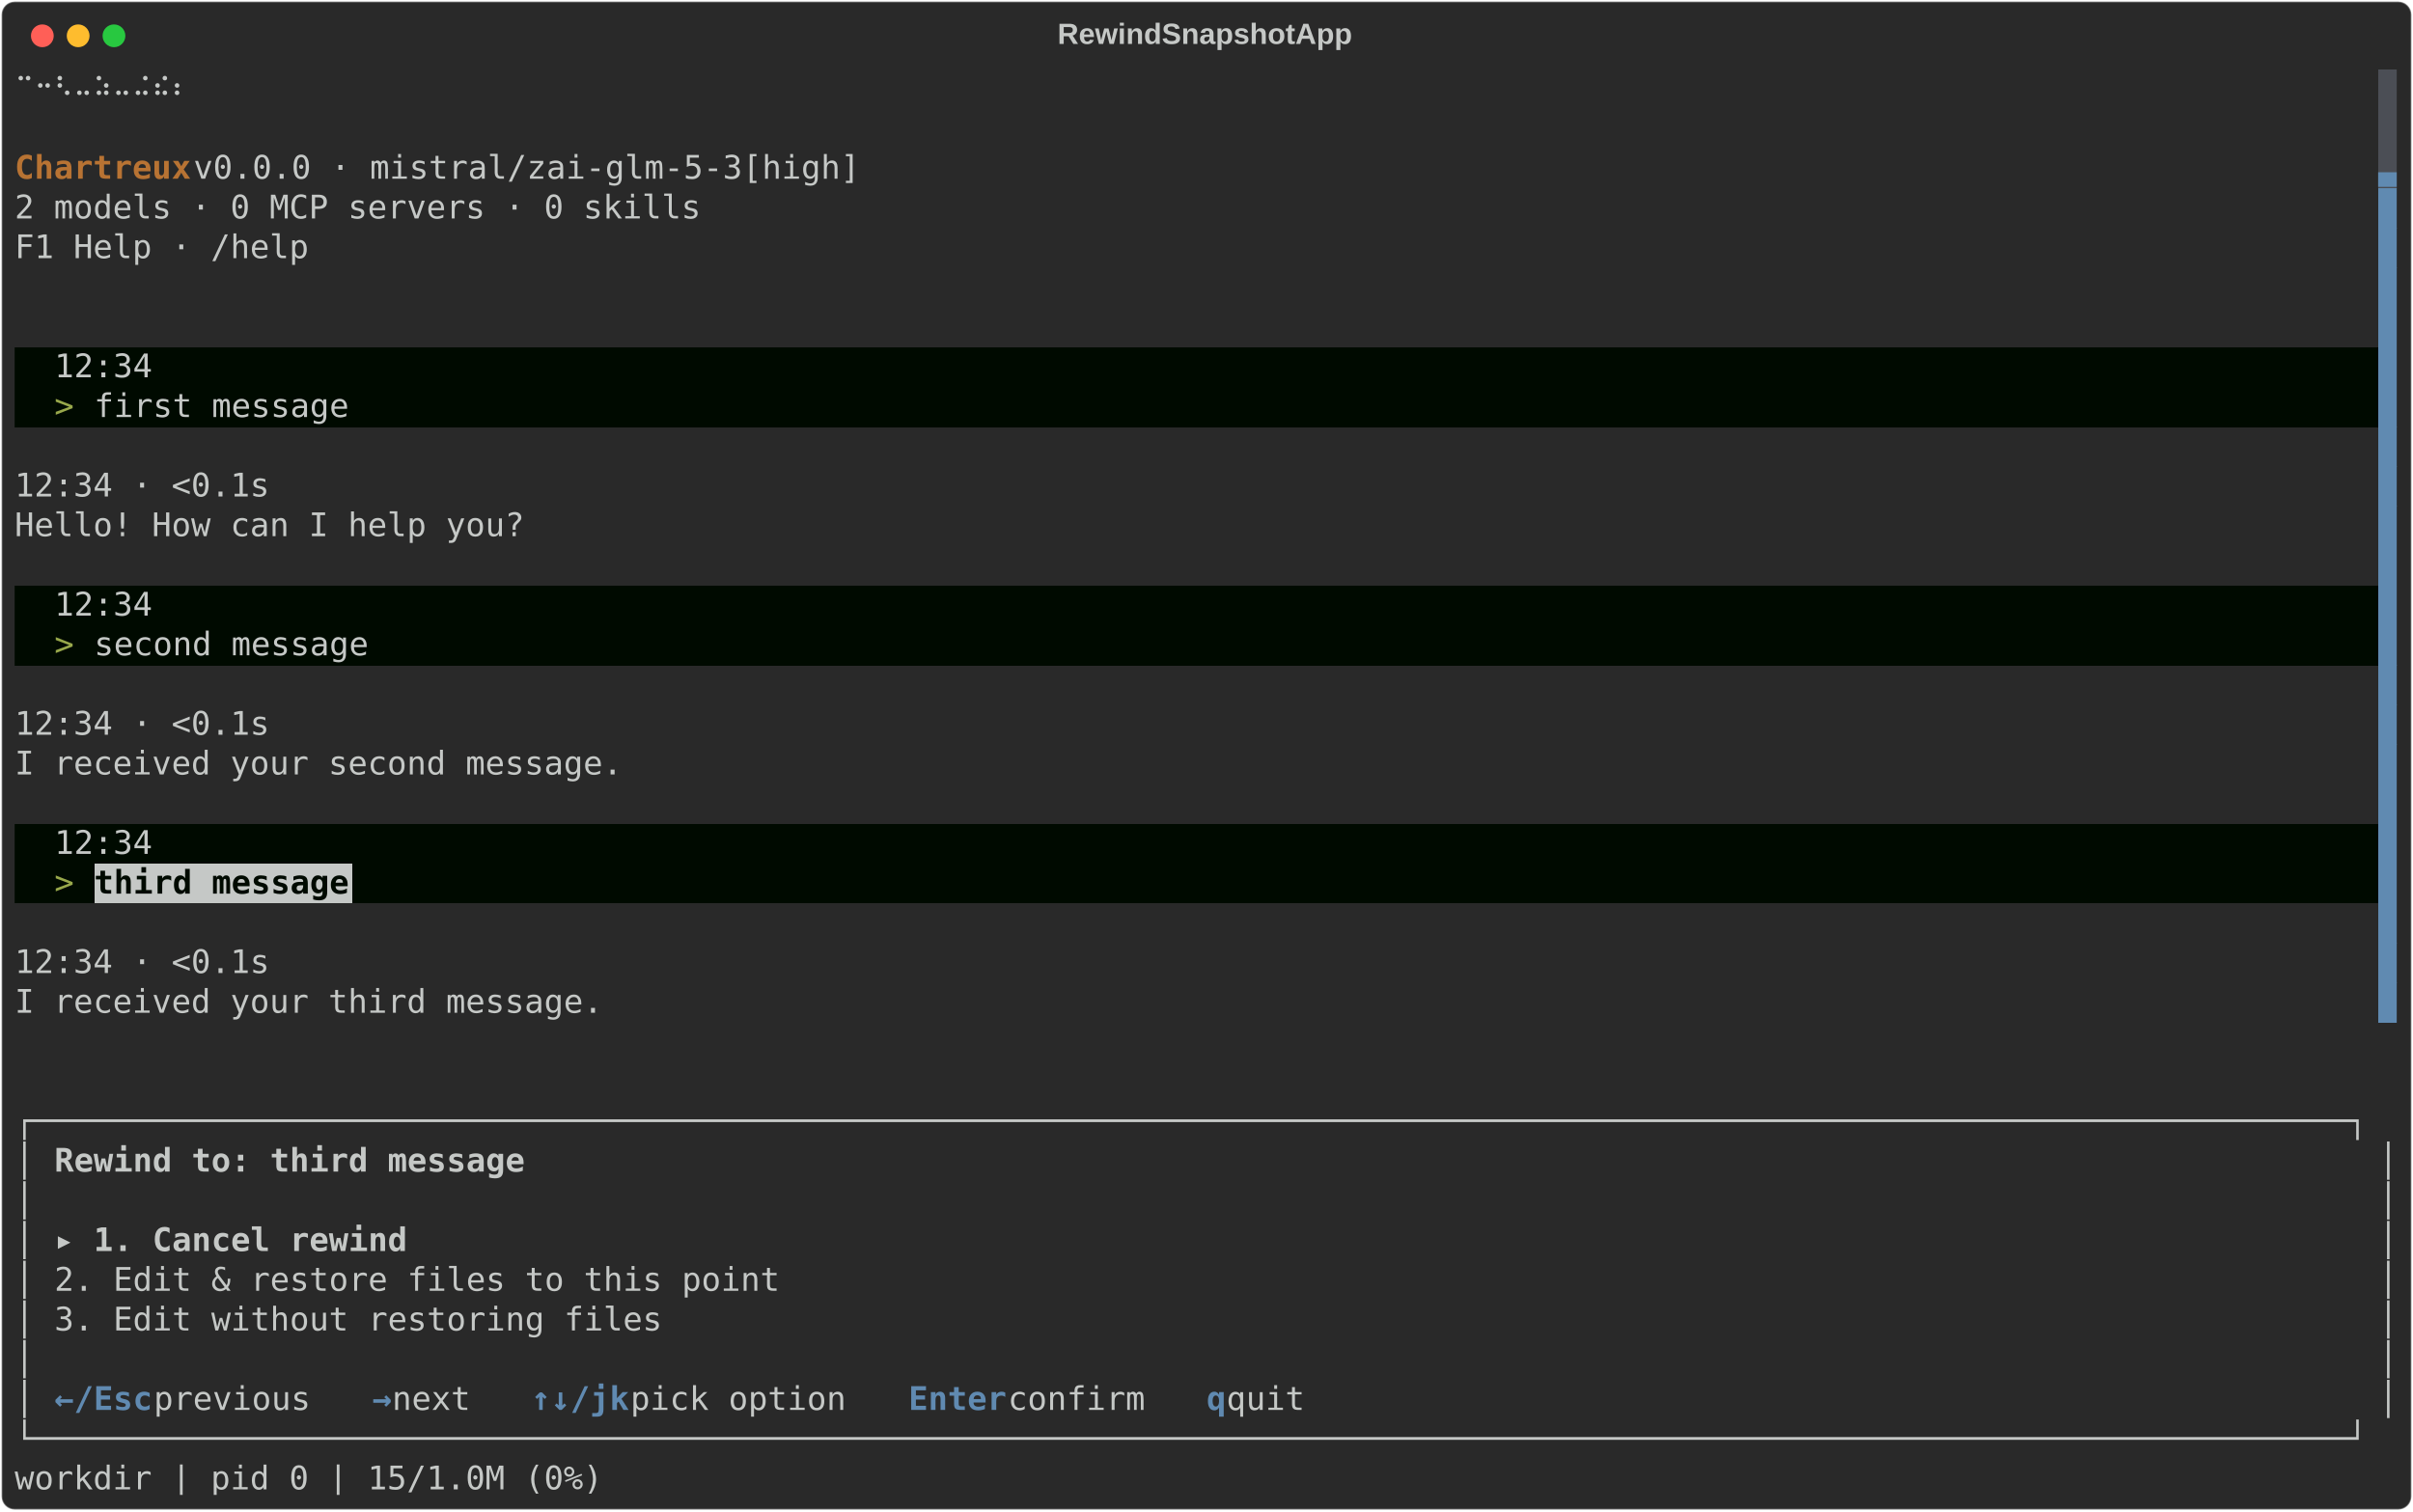
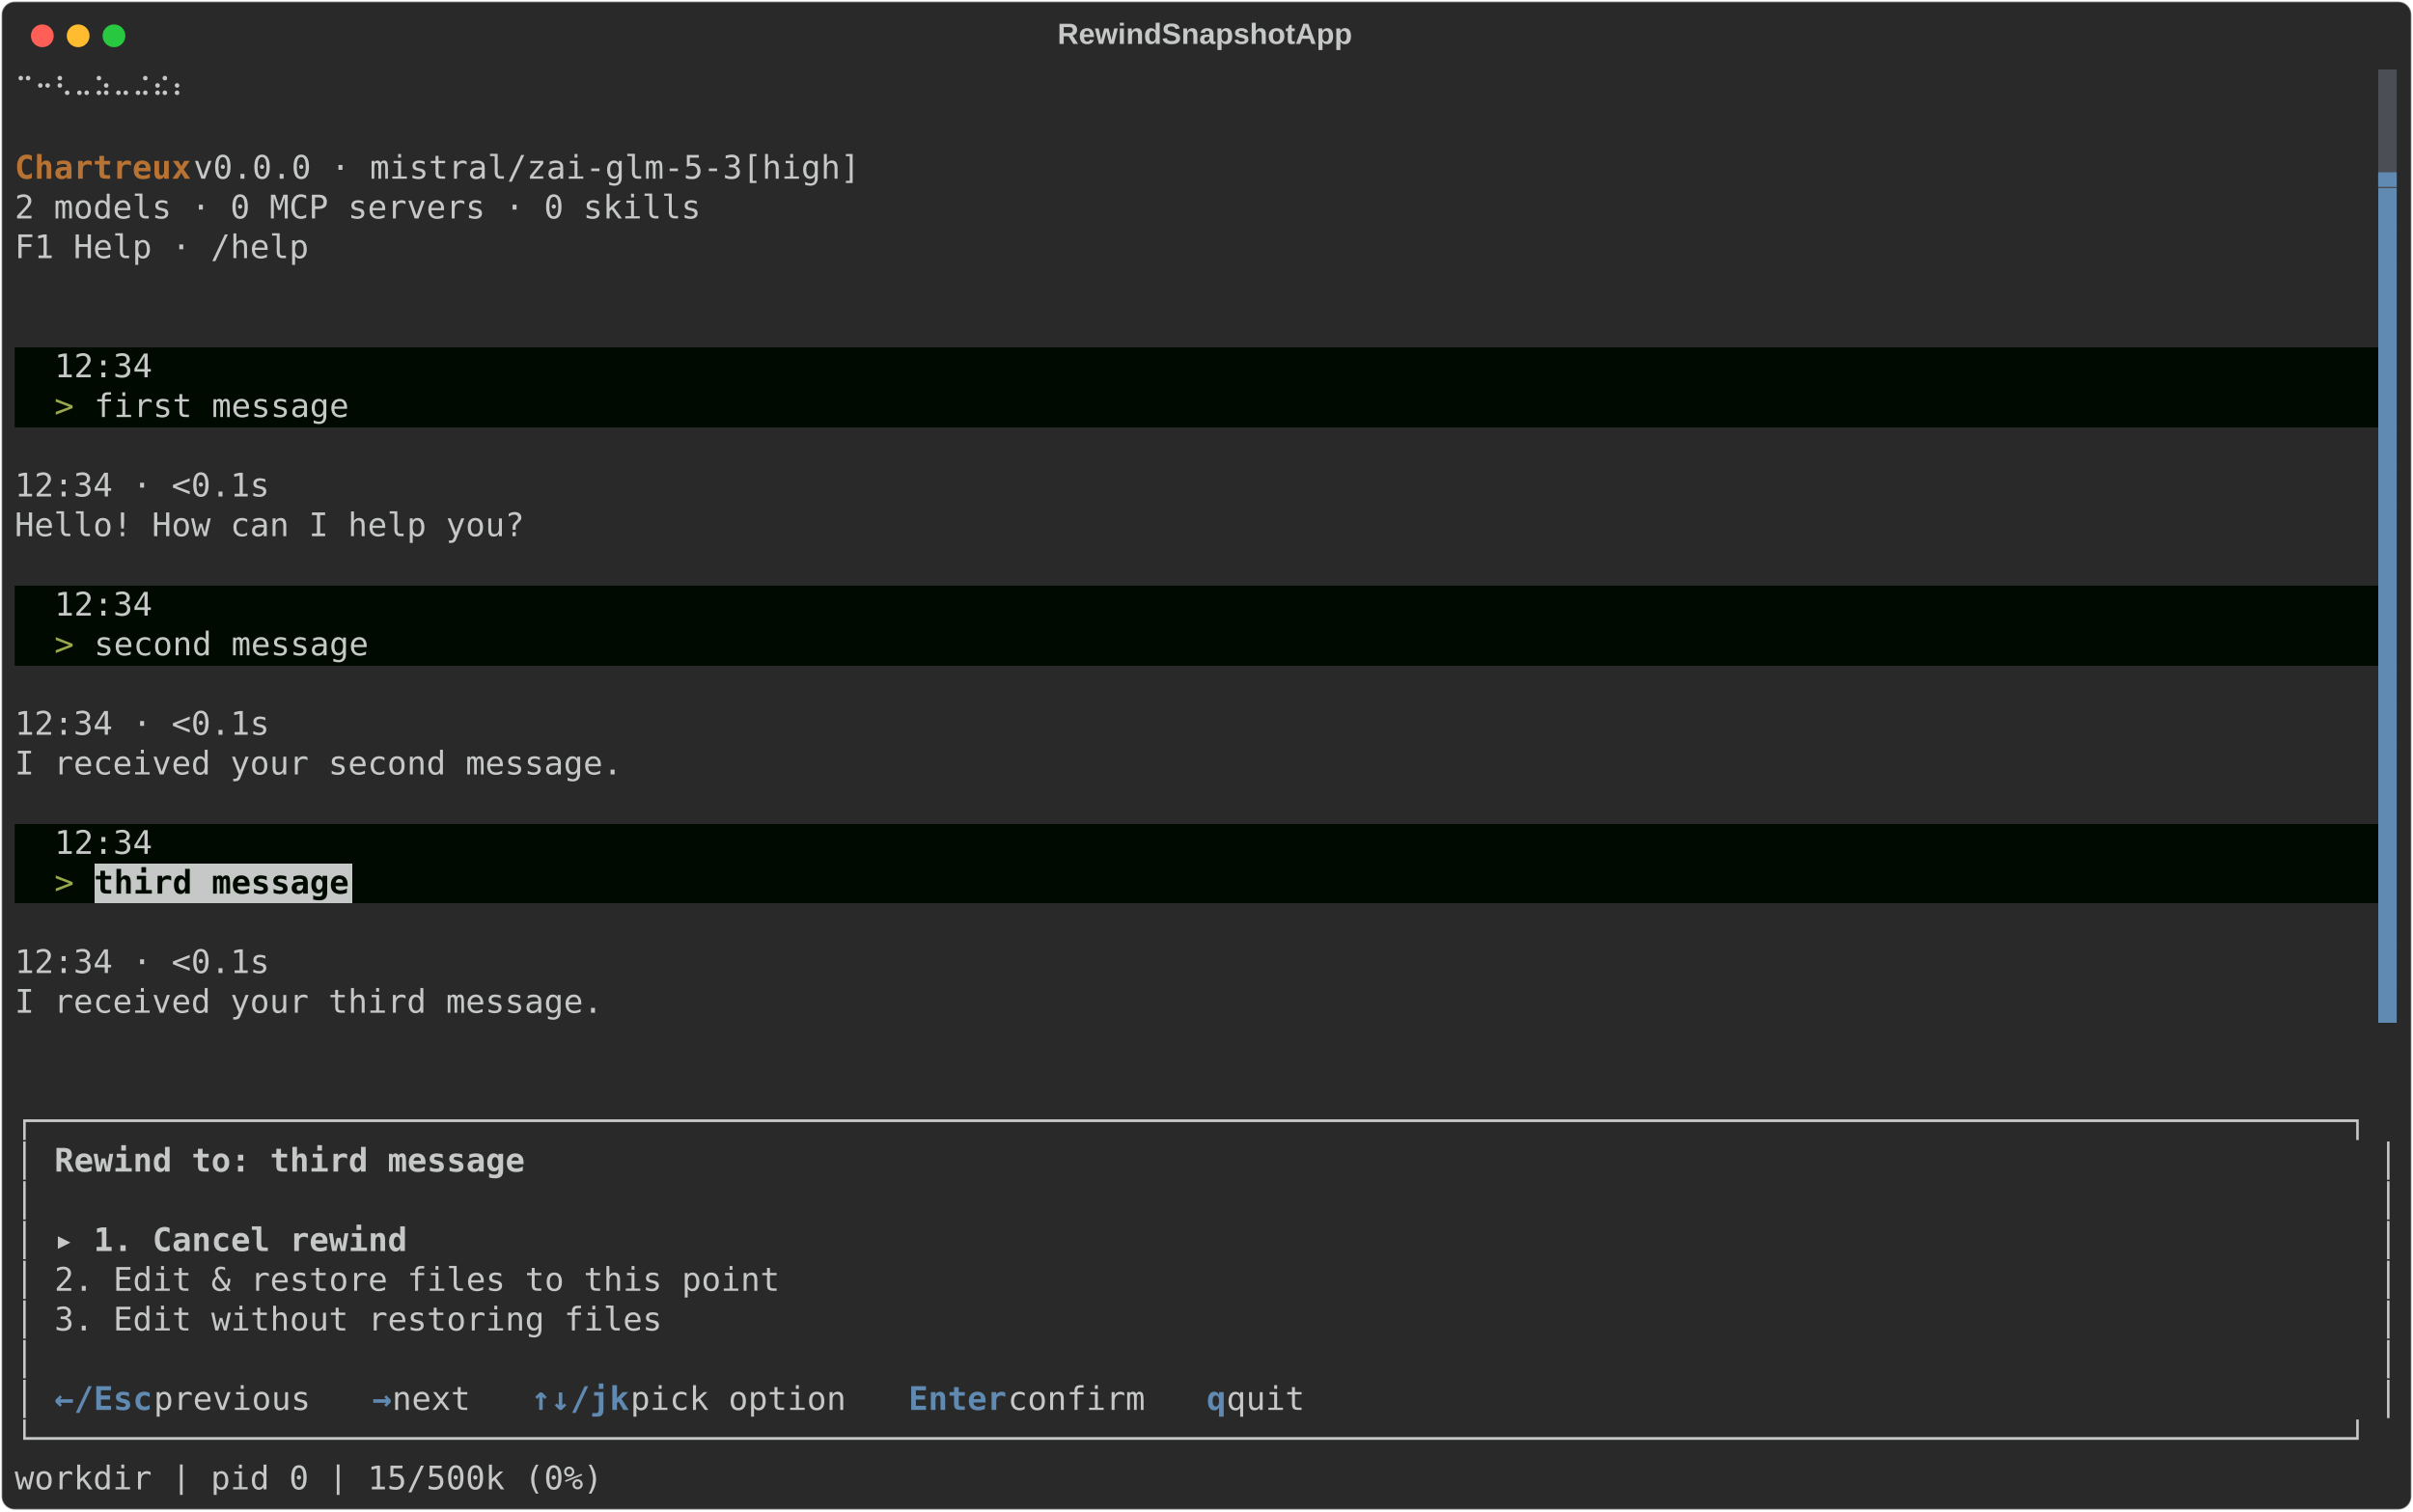
<svg xmlns="http://www.w3.org/2000/svg" class="rich-terminal" viewBox="0 0 1482 928.4">
  <style>

    @font-face {
        font-family: "Fira Code";
        src: local("FiraCode-Regular"),
                url("https://cdnjs.cloudflare.com/ajax/libs/firacode/6.2.0/woff2/FiraCode-Regular.woff2") format("woff2"),
                url("https://cdnjs.cloudflare.com/ajax/libs/firacode/6.2.0/woff/FiraCode-Regular.woff") format("woff");
        font-style: normal;
        font-weight: 400;
    }
    @font-face {
        font-family: "Fira Code";
        src: local("FiraCode-Bold"),
                url("https://cdnjs.cloudflare.com/ajax/libs/firacode/6.2.0/woff2/FiraCode-Bold.woff2") format("woff2"),
                url("https://cdnjs.cloudflare.com/ajax/libs/firacode/6.2.0/woff/FiraCode-Bold.woff") format("woff");
        font-style: bold;
        font-weight: 700;
    }

    .terminal-matrix {
        font-family: Fira Code, monospace;
        font-size: 20px;
        line-height: 24.4px;
        font-variant-east-asian: full-width;
    }

    .terminal-title {
        font-size: 18px;
        font-weight: bold;
        font-family: arial;
    }

    .terminal-r1 { fill: #c5c8c6 }
.terminal-r2 { fill: #b87333;font-weight: bold }
.terminal-r3 { fill: #608ab1 }
.terminal-r4 { fill: #292929 }
.terminal-r5 { fill: #98a84b }
.terminal-r6 { fill: #000a00;font-weight: bold }
.terminal-r7 { fill: #c5c8c6;font-weight: bold }
.terminal-r8 { fill: #608ab1;font-weight: bold }
    </style>
  <defs>
    <clipPath id="terminal-clip-terminal">
      <rect x="0" y="0" width="1463.0" height="877.4" />
    </clipPath>
    <clipPath id="terminal-line-0">
      <rect x="0" y="1.5" width="1464" height="24.65" />
    </clipPath>
    <clipPath id="terminal-line-1">
      <rect x="0" y="25.9" width="1464" height="24.65" />
    </clipPath>
    <clipPath id="terminal-line-2">
      <rect x="0" y="50.3" width="1464" height="24.65" />
    </clipPath>
    <clipPath id="terminal-line-3">
      <rect x="0" y="74.7" width="1464" height="24.65" />
    </clipPath>
    <clipPath id="terminal-line-4">
      <rect x="0" y="99.1" width="1464" height="24.65" />
    </clipPath>
    <clipPath id="terminal-line-5">
      <rect x="0" y="123.5" width="1464" height="24.65" />
    </clipPath>
    <clipPath id="terminal-line-6">
      <rect x="0" y="147.9" width="1464" height="24.65" />
    </clipPath>
    <clipPath id="terminal-line-7">
      <rect x="0" y="172.3" width="1464" height="24.65" />
    </clipPath>
    <clipPath id="terminal-line-8">
      <rect x="0" y="196.7" width="1464" height="24.65" />
    </clipPath>
    <clipPath id="terminal-line-9">
      <rect x="0" y="221.1" width="1464" height="24.65" />
    </clipPath>
    <clipPath id="terminal-line-10">
      <rect x="0" y="245.5" width="1464" height="24.65" />
    </clipPath>
    <clipPath id="terminal-line-11">
      <rect x="0" y="269.9" width="1464" height="24.65" />
    </clipPath>
    <clipPath id="terminal-line-12">
      <rect x="0" y="294.3" width="1464" height="24.65" />
    </clipPath>
    <clipPath id="terminal-line-13">
      <rect x="0" y="318.7" width="1464" height="24.65" />
    </clipPath>
    <clipPath id="terminal-line-14">
      <rect x="0" y="343.1" width="1464" height="24.65" />
    </clipPath>
    <clipPath id="terminal-line-15">
      <rect x="0" y="367.5" width="1464" height="24.65" />
    </clipPath>
    <clipPath id="terminal-line-16">
      <rect x="0" y="391.9" width="1464" height="24.65" />
    </clipPath>
    <clipPath id="terminal-line-17">
      <rect x="0" y="416.3" width="1464" height="24.65" />
    </clipPath>
    <clipPath id="terminal-line-18">
      <rect x="0" y="440.7" width="1464" height="24.65" />
    </clipPath>
    <clipPath id="terminal-line-19">
      <rect x="0" y="465.1" width="1464" height="24.65" />
    </clipPath>
    <clipPath id="terminal-line-20">
      <rect x="0" y="489.5" width="1464" height="24.65" />
    </clipPath>
    <clipPath id="terminal-line-21">
      <rect x="0" y="513.9" width="1464" height="24.65" />
    </clipPath>
    <clipPath id="terminal-line-22">
      <rect x="0" y="538.3" width="1464" height="24.65" />
    </clipPath>
    <clipPath id="terminal-line-23">
      <rect x="0" y="562.7" width="1464" height="24.65" />
    </clipPath>
    <clipPath id="terminal-line-24">
      <rect x="0" y="587.1" width="1464" height="24.65" />
    </clipPath>
    <clipPath id="terminal-line-25">
      <rect x="0" y="611.5" width="1464" height="24.65" />
    </clipPath>
    <clipPath id="terminal-line-26">
      <rect x="0" y="635.9" width="1464" height="24.65" />
    </clipPath>
    <clipPath id="terminal-line-27">
      <rect x="0" y="660.3" width="1464" height="24.65" />
    </clipPath>
    <clipPath id="terminal-line-28">
      <rect x="0" y="684.7" width="1464" height="24.65" />
    </clipPath>
    <clipPath id="terminal-line-29">
      <rect x="0" y="709.1" width="1464" height="24.65" />
    </clipPath>
    <clipPath id="terminal-line-30">
      <rect x="0" y="733.5" width="1464" height="24.65" />
    </clipPath>
    <clipPath id="terminal-line-31">
      <rect x="0" y="757.9" width="1464" height="24.65" />
    </clipPath>
    <clipPath id="terminal-line-32">
      <rect x="0" y="782.3" width="1464" height="24.65" />
    </clipPath>
    <clipPath id="terminal-line-33">
      <rect x="0" y="806.7" width="1464" height="24.65" />
    </clipPath>
    <clipPath id="terminal-line-34">
      <rect x="0" y="831.1" width="1464" height="24.65" />
    </clipPath>
  </defs>
  <rect fill="#292929" stroke="rgba(255,255,255,0.35)" stroke-width="1" x="1" y="1" width="1480" height="926.4" rx="8" />
  <text class="terminal-title" fill="#c5c8c6" text-anchor="middle" x="740" y="27">RewindSnapshotApp</text>
  <g transform="translate(26,22)">
    <circle cx="0" cy="0" r="7" fill="#ff5f57" />
    <circle cx="22" cy="0" r="7" fill="#febc2e" />
    <circle cx="44" cy="0" r="7" fill="#28c840" />
  </g>
  <g transform="translate(9, 41)" clip-path="url(#terminal-clip-terminal)">
    <rect fill="#4b4e55" x="1451.8" y="1.5" width="12.2" height="24.65" shape-rendering="crispEdges" />
    <rect fill="#4b4e55" x="1451.8" y="25.9" width="12.2" height="24.65" shape-rendering="crispEdges" />
    <rect fill="#4b4e55" x="1451.8" y="50.3" width="12.2" height="24.65" shape-rendering="crispEdges" />
    <rect fill="#608ab1" x="1451.8" y="74.7" width="12.2" height="24.65" shape-rendering="crispEdges" />
    <rect fill="#608ab1" x="1451.8" y="99.1" width="12.2" height="24.65" shape-rendering="crispEdges" />
    <rect fill="#608ab1" x="1451.8" y="123.5" width="12.2" height="24.65" shape-rendering="crispEdges" />
    <rect fill="#608ab1" x="1451.8" y="147.9" width="12.2" height="24.65" shape-rendering="crispEdges" />
    <rect fill="#000a00" x="0" y="172.3" width="24.4" height="24.65" shape-rendering="crispEdges" />
    <rect fill="#000a00" x="24.4" y="172.3" width="61" height="24.65" shape-rendering="crispEdges" />
    <rect fill="#000a00" x="85.4" y="172.3" width="1366.4" height="24.65" shape-rendering="crispEdges" />
    <rect fill="#608ab1" x="1451.8" y="172.3" width="12.2" height="24.65" shape-rendering="crispEdges" />
    <rect fill="#000a00" x="0" y="196.7" width="24.4" height="24.65" shape-rendering="crispEdges" />
    <rect fill="#000a00" x="24.4" y="196.7" width="12.2" height="24.65" shape-rendering="crispEdges" />
    <rect fill="#000a00" x="36.6" y="196.7" width="12.2" height="24.65" shape-rendering="crispEdges" />
    <rect fill="#000a00" x="48.8" y="196.7" width="158.6" height="24.65" shape-rendering="crispEdges" />
    <rect fill="#000a00" x="207.4" y="196.7" width="1244.4" height="24.65" shape-rendering="crispEdges" />
    <rect fill="#608ab1" x="1451.8" y="196.7" width="12.2" height="24.65" shape-rendering="crispEdges" />
    <rect fill="#608ab1" x="1451.8" y="221.1" width="12.2" height="24.65" shape-rendering="crispEdges" />
    <rect fill="#608ab1" x="1451.8" y="245.5" width="12.2" height="24.65" shape-rendering="crispEdges" />
    <rect fill="#608ab1" x="1451.8" y="269.9" width="12.2" height="24.65" shape-rendering="crispEdges" />
    <rect fill="#608ab1" x="1451.8" y="294.3" width="12.2" height="24.65" shape-rendering="crispEdges" />
    <rect fill="#000a00" x="0" y="318.7" width="24.4" height="24.65" shape-rendering="crispEdges" />
    <rect fill="#000a00" x="24.4" y="318.7" width="61" height="24.65" shape-rendering="crispEdges" />
    <rect fill="#000a00" x="85.4" y="318.7" width="1366.4" height="24.65" shape-rendering="crispEdges" />
    <rect fill="#608ab1" x="1451.8" y="318.7" width="12.2" height="24.65" shape-rendering="crispEdges" />
    <rect fill="#000a00" x="0" y="343.1" width="24.4" height="24.65" shape-rendering="crispEdges" />
    <rect fill="#000a00" x="24.4" y="343.1" width="12.2" height="24.65" shape-rendering="crispEdges" />
    <rect fill="#000a00" x="36.6" y="343.1" width="12.2" height="24.65" shape-rendering="crispEdges" />
    <rect fill="#000a00" x="48.8" y="343.1" width="170.8" height="24.65" shape-rendering="crispEdges" />
    <rect fill="#000a00" x="219.6" y="343.1" width="1232.2" height="24.65" shape-rendering="crispEdges" />
    <rect fill="#608ab1" x="1451.8" y="343.1" width="12.2" height="24.65" shape-rendering="crispEdges" />
    <rect fill="#608ab1" x="1451.8" y="367.5" width="12.2" height="24.65" shape-rendering="crispEdges" />
    <rect fill="#608ab1" x="1451.8" y="391.9" width="12.2" height="24.65" shape-rendering="crispEdges" />
    <rect fill="#608ab1" x="1451.8" y="416.3" width="12.2" height="24.65" shape-rendering="crispEdges" />
    <rect fill="#608ab1" x="1451.8" y="440.7" width="12.2" height="24.65" shape-rendering="crispEdges" />
    <rect fill="#000a00" x="0" y="465.1" width="24.4" height="24.65" shape-rendering="crispEdges" />
    <rect fill="#000a00" x="24.4" y="465.1" width="61" height="24.65" shape-rendering="crispEdges" />
    <rect fill="#000a00" x="85.4" y="465.1" width="1366.4" height="24.65" shape-rendering="crispEdges" />
    <rect fill="#608ab1" x="1451.8" y="465.1" width="12.2" height="24.65" shape-rendering="crispEdges" />
    <rect fill="#000a00" x="0" y="489.5" width="24.4" height="24.65" shape-rendering="crispEdges" />
    <rect fill="#000a00" x="24.4" y="489.5" width="12.2" height="24.65" shape-rendering="crispEdges" />
    <rect fill="#000a00" x="36.6" y="489.5" width="12.2" height="24.65" shape-rendering="crispEdges" />
    <rect fill="#c5c8c6" x="48.8" y="489.5" width="158.6" height="24.65" shape-rendering="crispEdges" />
    <rect fill="#000a00" x="207.4" y="489.5" width="1244.4" height="24.65" shape-rendering="crispEdges" />
    <rect fill="#608ab1" x="1451.8" y="489.5" width="12.2" height="24.65" shape-rendering="crispEdges" />
    <rect fill="#608ab1" x="1451.8" y="513.9" width="12.2" height="24.65" shape-rendering="crispEdges" />
    <rect fill="#608ab1" x="1451.8" y="538.3" width="12.2" height="24.65" shape-rendering="crispEdges" />
    <rect fill="#608ab1" x="1451.8" y="562.7" width="12.2" height="24.65" shape-rendering="crispEdges" />
    <g class="terminal-matrix">
      <text class="terminal-r1" x="0" y="20" textLength="134.2" clip-path="url(#terminal-line-0)">  ⠉⠒⠣⠤⠵⠤⠬⠮⠆</text>
      <text class="terminal-r1" x="1464" y="20" textLength="12.2" clip-path="url(#terminal-line-0)">
</text>
      <text class="terminal-r1" x="1464" y="44.4" textLength="12.2" clip-path="url(#terminal-line-1)">
</text>
      <text class="terminal-r2" x="0" y="68.8" textLength="109.8" clip-path="url(#terminal-line-2)">Chartreux</text>
      <text class="terminal-r1" x="109.8" y="68.8" textLength="427" clip-path="url(#terminal-line-2)"> v0.0.0 · mistral/zai-glm-5-3[high]</text>
      <text class="terminal-r3" x="1451.8" y="68.8" textLength="12.2" clip-path="url(#terminal-line-2)">▃</text>
      <text class="terminal-r1" x="1464" y="68.8" textLength="12.2" clip-path="url(#terminal-line-2)">
</text>
      <text class="terminal-r1" x="0" y="93.2" textLength="427" clip-path="url(#terminal-line-3)">2 models · 0 MCP servers · 0 skills</text>
      <text class="terminal-r1" x="1464" y="93.2" textLength="12.2" clip-path="url(#terminal-line-3)">
</text>
      <text class="terminal-r1" x="0" y="117.6" textLength="183" clip-path="url(#terminal-line-4)">F1 Help · /help</text>
      <text class="terminal-r1" x="1464" y="117.6" textLength="12.2" clip-path="url(#terminal-line-4)">
</text>
      <text class="terminal-r1" x="1464" y="142" textLength="12.2" clip-path="url(#terminal-line-5)">
</text>
      <text class="terminal-r1" x="1464" y="166.4" textLength="12.2" clip-path="url(#terminal-line-6)">
</text>
      <text class="terminal-r1" x="24.4" y="190.8" textLength="61" clip-path="url(#terminal-line-7)">12:34</text>
      <text class="terminal-r1" x="1464" y="190.8" textLength="12.2" clip-path="url(#terminal-line-7)">
</text>
      <text class="terminal-r5" x="24.4" y="215.2" textLength="12.2" clip-path="url(#terminal-line-8)">&gt;</text>
      <text class="terminal-r1" x="48.8" y="215.2" textLength="158.6" clip-path="url(#terminal-line-8)">first message</text>
      <text class="terminal-r1" x="1464" y="215.2" textLength="12.2" clip-path="url(#terminal-line-8)">
</text>
      <text class="terminal-r1" x="1464" y="239.6" textLength="12.2" clip-path="url(#terminal-line-9)">
</text>
      <text class="terminal-r1" x="0" y="264" textLength="158.6" clip-path="url(#terminal-line-10)">12:34 · &lt;0.1s</text>
      <text class="terminal-r1" x="1464" y="264" textLength="12.2" clip-path="url(#terminal-line-10)">
</text>
      <text class="terminal-r1" x="0" y="288.4" textLength="317.2" clip-path="url(#terminal-line-11)">Hello! How can I help you?</text>
      <text class="terminal-r1" x="1464" y="288.4" textLength="12.2" clip-path="url(#terminal-line-11)">
</text>
      <text class="terminal-r1" x="1464" y="312.8" textLength="12.2" clip-path="url(#terminal-line-12)">
</text>
      <text class="terminal-r1" x="24.4" y="337.2" textLength="61" clip-path="url(#terminal-line-13)">12:34</text>
      <text class="terminal-r1" x="1464" y="337.2" textLength="12.2" clip-path="url(#terminal-line-13)">
</text>
      <text class="terminal-r5" x="24.4" y="361.6" textLength="12.2" clip-path="url(#terminal-line-14)">&gt;</text>
      <text class="terminal-r1" x="48.8" y="361.6" textLength="170.8" clip-path="url(#terminal-line-14)">second message</text>
      <text class="terminal-r1" x="1464" y="361.6" textLength="12.2" clip-path="url(#terminal-line-14)">
</text>
      <text class="terminal-r1" x="1464" y="386" textLength="12.2" clip-path="url(#terminal-line-15)">
</text>
      <text class="terminal-r1" x="0" y="410.4" textLength="158.6" clip-path="url(#terminal-line-16)">12:34 · &lt;0.1s</text>
      <text class="terminal-r1" x="1464" y="410.4" textLength="12.2" clip-path="url(#terminal-line-16)">
</text>
      <text class="terminal-r1" x="0" y="434.8" textLength="378.2" clip-path="url(#terminal-line-17)">I received your second message.</text>
      <text class="terminal-r1" x="1464" y="434.8" textLength="12.2" clip-path="url(#terminal-line-17)">
</text>
      <text class="terminal-r1" x="1464" y="459.2" textLength="12.2" clip-path="url(#terminal-line-18)">
</text>
      <text class="terminal-r1" x="24.4" y="483.6" textLength="61" clip-path="url(#terminal-line-19)">12:34</text>
      <text class="terminal-r1" x="1464" y="483.6" textLength="12.2" clip-path="url(#terminal-line-19)">
</text>
      <text class="terminal-r5" x="24.4" y="508" textLength="12.2" clip-path="url(#terminal-line-20)">&gt;</text>
      <text class="terminal-r6" x="48.8" y="508" textLength="158.6" clip-path="url(#terminal-line-20)">third message</text>
      <text class="terminal-r1" x="1464" y="508" textLength="12.2" clip-path="url(#terminal-line-20)">
</text>
      <text class="terminal-r1" x="1464" y="532.4" textLength="12.2" clip-path="url(#terminal-line-21)">
</text>
      <text class="terminal-r1" x="0" y="556.8" textLength="158.6" clip-path="url(#terminal-line-22)">12:34 · &lt;0.1s</text>
      <text class="terminal-r1" x="1464" y="556.8" textLength="12.2" clip-path="url(#terminal-line-22)">
</text>
      <text class="terminal-r1" x="0" y="581.2" textLength="366" clip-path="url(#terminal-line-23)">I received your third message.</text>
      <text class="terminal-r1" x="1464" y="581.2" textLength="12.2" clip-path="url(#terminal-line-23)">
</text>
      <text class="terminal-r1" x="1464" y="605.6" textLength="12.2" clip-path="url(#terminal-line-24)">
</text>
      <text class="terminal-r1" x="1464" y="630" textLength="12.2" clip-path="url(#terminal-line-25)">
</text>
      <text class="terminal-r1" x="0" y="654.4" textLength="1464" clip-path="url(#terminal-line-26)">┌──────────────────────────────────────────────────────────────────────────────────────────────────────────────────────┐</text>
      <text class="terminal-r1" x="1464" y="654.4" textLength="12.2" clip-path="url(#terminal-line-26)">
</text>
      <text class="terminal-r1" x="0" y="678.8" textLength="12.2" clip-path="url(#terminal-line-27)">│</text>
      <text class="terminal-r7" x="24.4" y="678.8" textLength="292.8" clip-path="url(#terminal-line-27)">Rewind to: third message</text>
      <text class="terminal-r1" x="1451.8" y="678.8" textLength="12.2" clip-path="url(#terminal-line-27)">│</text>
      <text class="terminal-r1" x="1464" y="678.8" textLength="12.2" clip-path="url(#terminal-line-27)">
</text>
      <text class="terminal-r1" x="0" y="703.2" textLength="12.2" clip-path="url(#terminal-line-28)">│</text>
      <text class="terminal-r1" x="1451.8" y="703.2" textLength="12.2" clip-path="url(#terminal-line-28)">│</text>
      <text class="terminal-r1" x="1464" y="703.2" textLength="12.2" clip-path="url(#terminal-line-28)">
</text>
      <text class="terminal-r1" x="0" y="727.6" textLength="12.2" clip-path="url(#terminal-line-29)">│</text>
      <text class="terminal-r7" x="24.4" y="727.6" textLength="219.6" clip-path="url(#terminal-line-29)">▸ 1. Cancel rewind</text>
      <text class="terminal-r1" x="1451.8" y="727.6" textLength="12.2" clip-path="url(#terminal-line-29)">│</text>
      <text class="terminal-r1" x="1464" y="727.6" textLength="12.2" clip-path="url(#terminal-line-29)">
</text>
      <text class="terminal-r1" x="0" y="752" textLength="12.2" clip-path="url(#terminal-line-30)">│</text>
      <text class="terminal-r1" x="24.4" y="752" textLength="475.8" clip-path="url(#terminal-line-30)">  2. Edit &amp; restore files to this point</text>
      <text class="terminal-r1" x="1451.8" y="752" textLength="12.2" clip-path="url(#terminal-line-30)">│</text>
      <text class="terminal-r1" x="1464" y="752" textLength="12.2" clip-path="url(#terminal-line-30)">
</text>
      <text class="terminal-r1" x="0" y="776.4" textLength="12.2" clip-path="url(#terminal-line-31)">│</text>
      <text class="terminal-r1" x="24.4" y="776.4" textLength="402.6" clip-path="url(#terminal-line-31)">  3. Edit without restoring files</text>
      <text class="terminal-r1" x="1451.8" y="776.4" textLength="12.2" clip-path="url(#terminal-line-31)">│</text>
      <text class="terminal-r1" x="1464" y="776.4" textLength="12.2" clip-path="url(#terminal-line-31)">
</text>
      <text class="terminal-r1" x="0" y="800.8" textLength="12.2" clip-path="url(#terminal-line-32)">│</text>
      <text class="terminal-r1" x="1451.8" y="800.8" textLength="12.2" clip-path="url(#terminal-line-32)">│</text>
      <text class="terminal-r1" x="1464" y="800.8" textLength="12.2" clip-path="url(#terminal-line-32)">
</text>
      <text class="terminal-r1" x="0" y="825.2" textLength="12.2" clip-path="url(#terminal-line-33)">│</text>
      <text class="terminal-r8" x="24.4" y="825.2" textLength="61" clip-path="url(#terminal-line-33)">←/Esc</text>
      <text class="terminal-r1" x="85.4" y="825.2" textLength="134.2" clip-path="url(#terminal-line-33)"> previous  </text>
      <text class="terminal-r8" x="219.6" y="825.2" textLength="12.2" clip-path="url(#terminal-line-33)">→</text>
      <text class="terminal-r1" x="231.8" y="825.2" textLength="85.4" clip-path="url(#terminal-line-33)"> next  </text>
      <text class="terminal-r8" x="317.2" y="825.2" textLength="61" clip-path="url(#terminal-line-33)">↑↓/jk</text>
      <text class="terminal-r1" x="378.2" y="825.2" textLength="170.8" clip-path="url(#terminal-line-33)"> pick option  </text>
      <text class="terminal-r8" x="549" y="825.2" textLength="61" clip-path="url(#terminal-line-33)">Enter</text>
      <text class="terminal-r1" x="610" y="825.2" textLength="122" clip-path="url(#terminal-line-33)"> confirm  </text>
      <text class="terminal-r8" x="732" y="825.2" textLength="12.2" clip-path="url(#terminal-line-33)">q</text>
      <text class="terminal-r1" x="744.2" y="825.2" textLength="61" clip-path="url(#terminal-line-33)"> quit</text>
      <text class="terminal-r1" x="1451.8" y="825.2" textLength="12.2" clip-path="url(#terminal-line-33)">│</text>
      <text class="terminal-r1" x="1464" y="825.2" textLength="12.2" clip-path="url(#terminal-line-33)">
</text>
      <text class="terminal-r1" x="0" y="849.6" textLength="1464" clip-path="url(#terminal-line-34)">└──────────────────────────────────────────────────────────────────────────────────────────────────────────────────────┘</text>
      <text class="terminal-r1" x="1464" y="849.6" textLength="12.2" clip-path="url(#terminal-line-34)">
</text>
-       <text class="terminal-r1" x="0" y="874" textLength="366" clip-path="url(#terminal-line-35)">workdir | pid 0 | 15/1.0M (0%)</text>
+       <text class="terminal-r1" x="0" y="874" textLength="366" clip-path="url(#terminal-line-35)">workdir | pid 0 | 15/500k (0%)</text>
    </g>
  </g>
</svg>
